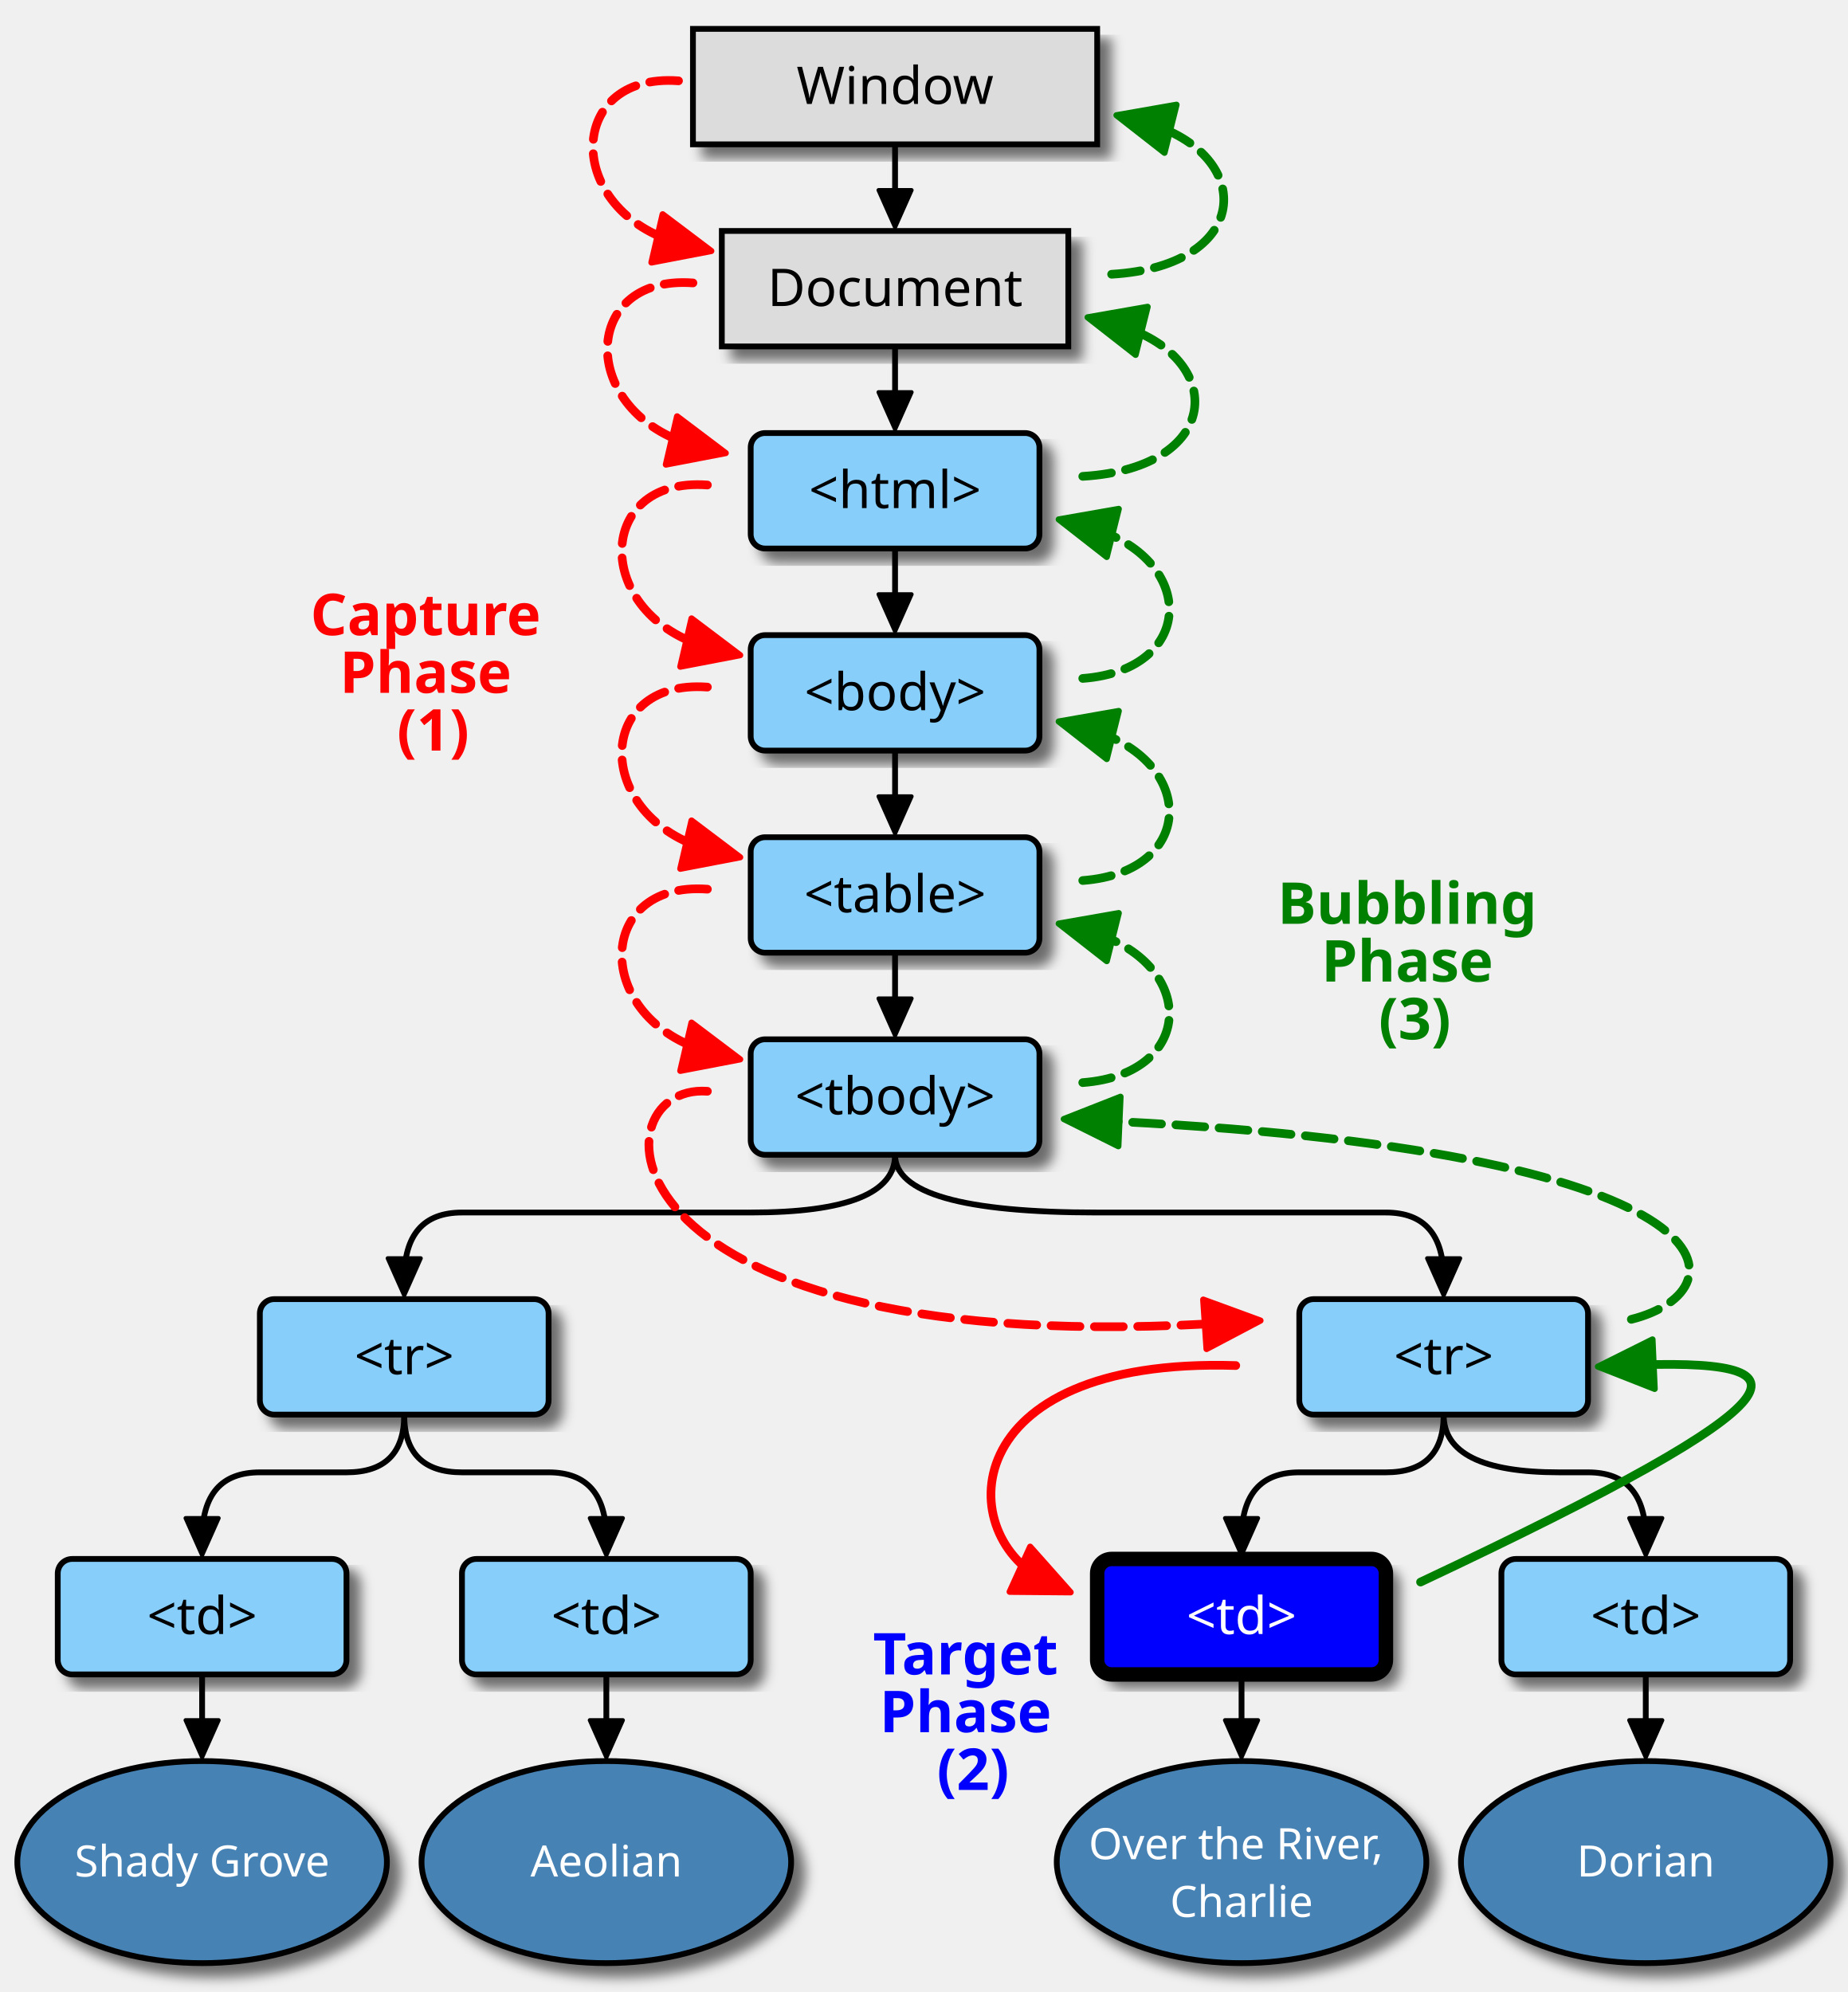
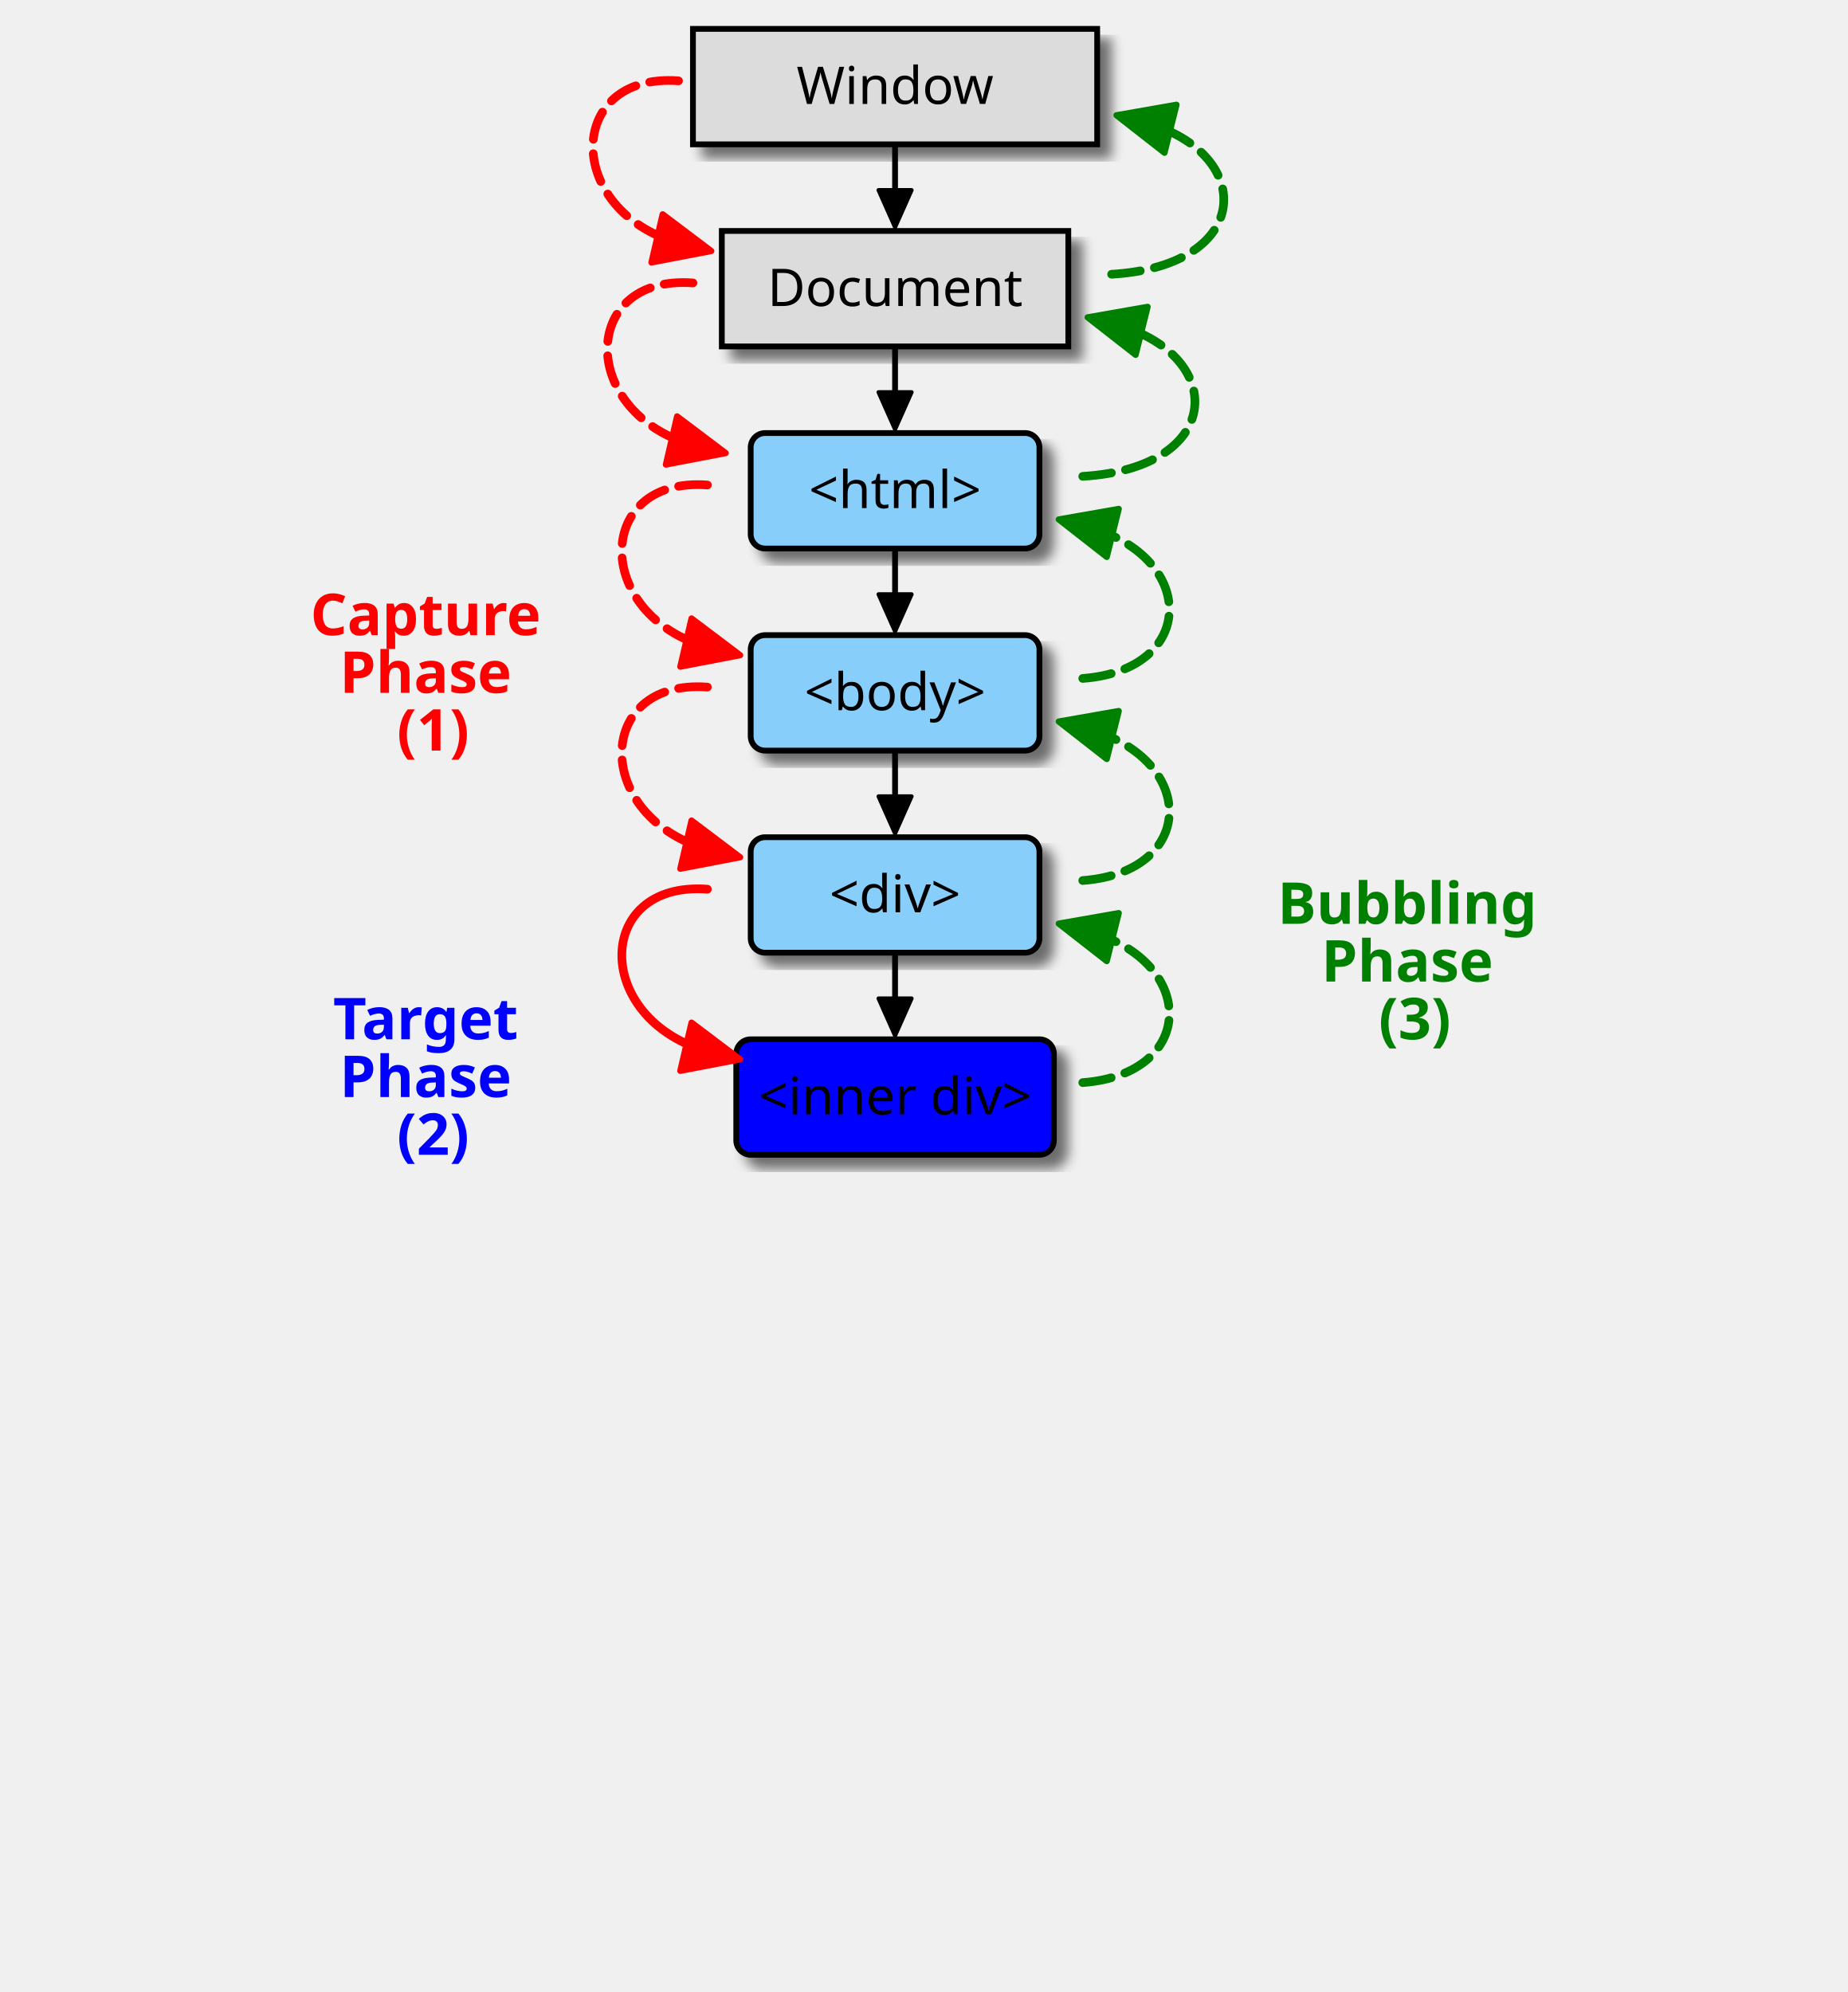
<svg xmlns="http://www.w3.org/2000/svg" xmlns:xlink="http://www.w3.org/1999/xlink" width="100%" height="100%" viewBox="0 0 640 690">
  <defs id="defs-1">
    <path id="arrowhead" d="M-9,-4 L0,0 -9,4 Z" stroke-linejoin="round" stroke-linecap="round" />
    <marker id="blackArrow" viewBox="-13 -5 14 10" refX="-4" markerWidth="10" markerHeight="20" orient="auto">
      <use xlink:href="#arrowhead" stroke="black" fill="black" />
    </marker>
    <marker id="redArrow" viewBox="-13 -5 14 10" refX="-4" markerWidth="10" markerHeight="20" orient="auto">
      <use xlink:href="#arrowhead" stroke="red" fill="red" />
    </marker>
    <marker id="greenArrow" viewBox="-13 -5 14 10" refX="-4" markerWidth="10" markerHeight="20" orient="auto">
      <use xlink:href="#arrowhead" stroke="green" fill="green" />
    </marker>
    <filter x="-5%" y="-5%" width="120%" height="120%" id="dropShadow">
      <feGaussianBlur stdDeviation="2 2" in="SourceAlpha" />
      <feOffset dx="4" dy="4" />
      <feComponentTransfer result="shadow">
        <feFuncA type="linear" slope=".55" intercept="0" />
      </feComponentTransfer>
      <feMerge>
        <feMergeNode />
        <feMergeNode in="SourceGraphic" />
      </feMerge>
    </filter>
  </defs>
  <g id="nodes" font-family="Verdana, sans-serif" font-size="18" fill="black" text-anchor="middle" stroke="none" stroke-width="2">
    <g id="Window-node" transform="translate(310, 10)">
      <a xlink:href="../DOM3-Events.html#glossary-window" target="_parent">
        <rect x="-70" y="0" width="140" height="40" fill="gainsboro" stroke="black" filter="url(#dropShadow)" />
        <text x="0" y="26">Window</text>
      </a>
    </g>
    <g id="document-node" transform="translate(310, 80)">
      <a xlink:href="../DOM3-Events.html#glossary-document" target="_parent">
        <rect x="-60" y="0" width="120" height="40" fill="gainsboro" stroke="black" filter="url(#dropShadow)" />
        <text x="0" y="26">Document</text>
      </a>
    </g>
    <g id="html-node" transform="translate(310, 150)">
      <rect x="-50" y="0" width="100" height="40" rx="5" ry="5" fill="lightskyblue" stroke="black" filter="url(#dropShadow)" />
      <text x="0" y="26">&lt;html&gt;</text>
    </g>
    <g id="body-node" transform="translate(310, 220)">
      <rect x="-50" y="0" width="100" height="40" rx="5" ry="5" fill="lightskyblue" stroke="black" filter="url(#dropShadow)" />
      <text x="0" y="26">&lt;body&gt;</text>
    </g>
    <g id="table-node" transform="translate(310, 290)">
      <rect x="-50" y="0" width="100" height="40" rx="5" ry="5" fill="lightskyblue" stroke="black" filter="url(#dropShadow)" />
-       <text x="0" y="26">&lt;table&gt;</text>
+       <text x="0" y="26">&lt;div&gt;</text>
    </g>
    <g id="tbody-node" transform="translate(310, 360)">
-       <rect x="-50" y="0" width="100" height="40" rx="5" ry="5" fill="lightskyblue" stroke="black" filter="url(#dropShadow)" />
-       <text x="0" y="26">&lt;tbody&gt;</text>
-     </g>
-     <g id="tr_1-node" transform="translate(140, 450)">
-       <rect x="-50" y="0" width="100" height="40" rx="5" ry="5" fill="lightskyblue" stroke="black" filter="url(#dropShadow)" />
-       <text x="0" y="26">&lt;tr&gt;</text>
-     </g>
-     <g id="tr_2-node" transform="translate(500, 450)">
-       <rect x="-50" y="0" width="100" height="40" rx="5" ry="5" fill="lightskyblue" stroke="black" filter="url(#dropShadow)" />
-       <text x="0" y="26">&lt;tr&gt;</text>
-     </g>
-     <g id="tr_1_td_1-node" transform="translate(70, 540)">
-       <rect x="-50" y="0" width="100" height="40" rx="5" ry="5" fill="lightskyblue" stroke="black" filter="url(#dropShadow)" />
-       <text x="0" y="26">&lt;td&gt;</text>
-     </g>
-     <g id="tr_1_td_1_text-node" transform="translate(70, 610)">
-       <ellipse cx="0" cy="35" rx="64" ry="35" fill="steelblue" stroke="black" filter="url(#dropShadow)" />
-       <text x="0" y="40" font-size="15" fill="white" text-anchor="middle">Shady Grove</text>
-     </g>
-     <g id="tr_1_td_2-node" transform="translate(210, 540)">
-       <rect x="-50" y="0" width="100" height="40" rx="5" ry="5" fill="lightskyblue" stroke="black" filter="url(#dropShadow)" />
-       <text x="0" y="26">&lt;td&gt;</text>
-     </g>
-     <g id="tr_1_td_2_text-node" transform="translate(210, 610)">
-       <ellipse cx="0" cy="35" rx="64" ry="35" fill="steelblue" stroke="black" filter="url(#dropShadow)" />
-       <text x="0" y="40" font-size="15" fill="white" text-anchor="middle">Aeolian</text>
-     </g>
-     <g id="tr_2_td_1-node" transform="translate(430, 540)">
-       <rect x="-50" y="0" width="100" height="40" rx="5" ry="5" fill="blue" stroke="black" filter="url(#dropShadow)" />
-       <text x="0" y="26" fill="white">&lt;td&gt;</text>
-     </g>
-     <g id="tr_2_td_1_text-node" transform="translate(430, 610)">
-       <ellipse cx="0" cy="35" rx="64" ry="35" fill="steelblue" stroke="black" filter="url(#dropShadow)" />
-       <text x="0" y="40" font-size="15" fill="white" text-anchor="middle">
-         <tspan x="0" y="34">Over the River,</tspan>
-         <tspan x="0" y="54">Charlie</tspan>
-       </text>
-     </g>
-     <g id="tr_2_td_2-node" transform="translate(570, 540)">
-       <rect x="-50" y="0" width="100" height="40" rx="5" ry="5" fill="lightskyblue" stroke="black" filter="url(#dropShadow)" />
-       <text x="0" y="26">&lt;td&gt;</text>
-     </g>
-     <g id="tr_2_td_2_text-node" transform="translate(570, 610)">
-       <ellipse cx="0" cy="35" rx="64" ry="35" fill="steelblue" stroke="black" filter="url(#dropShadow)" />
-       <text x="0" y="40" font-size="15" fill="white" text-anchor="middle">Dorian</text>
+       <rect x="-55" y="0" width="110" height="40" rx="5" ry="5" fill="blue" stroke="black" filter="url(#dropShadow)" />
+       <text x="0" y="26">&lt;inner div&gt;</text>
    </g>
  </g>
  <g id="edges">
    <line id="window-document" x1="310" y1="50" x2="310" y2="73" stroke="black" stroke-width="2" marker-end="url(#blackArrow)" />
    <line id="document-html" x1="310" y1="120" x2="310" y2="143" stroke="black" stroke-width="2" marker-end="url(#blackArrow)" />
    <line id="html-body" x1="310" y1="190" x2="310" y2="213" stroke="black" stroke-width="2" marker-end="url(#blackArrow)" />
    <line id="body-table" x1="310" y1="260" x2="310" y2="283" stroke="black" stroke-width="2" marker-end="url(#blackArrow)" />
    <line id="table-tbody" x1="310" y1="330" x2="310" y2="353" stroke="black" stroke-width="2" marker-end="url(#blackArrow)" />
-     <path id="tbody-tr_1" fill="none" stroke="black" stroke-width="2" marker-end="url(#blackArrow)" d="M310,400 Q310,420 260,420 H160 Q140,420 140,443" />
-     <path id="tbody-tr_2" fill="none" stroke="black" stroke-width="2" marker-end="url(#blackArrow)" d="M310,400 Q310,420 380,420 H480 Q500,420 500,443" />
-     <path id="tr_1-tr_2_td_1" fill="none" stroke="black" stroke-width="2" marker-end="url(#blackArrow)" d="M140,490 Q140,510 120,510 H90 Q70,510 70,533" />
-     <path id="tr_1-tr_2_td_2" fill="none" stroke="black" stroke-width="2" marker-end="url(#blackArrow)" d="M140,490 Q140,510 160,510 H190 Q210,510 210,533" />
-     <path id="tr_2-tr_2_td_1" fill="none" stroke="black" stroke-width="2" marker-end="url(#blackArrow)" d="M500,490 Q500,510 480,510 H450 Q430,510 430,533" />
-     <path id="tr_2-tr_2_td_2" fill="none" stroke="black" stroke-width="2" marker-end="url(#blackArrow)" d="M500,490 Q500,510 540,510 H550 Q570,510 570,533" />
-     <line id="tr_1_td_1-text" x1="70" y1="580" x2="70" y2="603" stroke="black" stroke-width="2" marker-end="url(#blackArrow)" />
-     <line id="tr_1_td_2-text" x1="210" y1="580" x2="210" y2="603" stroke="black" stroke-width="2" marker-end="url(#blackArrow)" />
-     <line id="tr_2_td_1-text" x1="430" y1="580" x2="430" y2="603" stroke="black" stroke-width="2" marker-end="url(#blackArrow)" />
-     <line id="tr_2_td_2-text" x1="570" y1="580" x2="570" y2="603" stroke="black" stroke-width="2" marker-end="url(#blackArrow)" />
  </g>
  <g id="event-flow" stroke-dasharray="10,5">
    <g id="capture_phase">
      <a xlink:href="../DOM3-Events.html#glossary-capture-phase" target="_parent">
        <text fill="red" font-family="Verdana, sans-serif" font-size="20" font-weight="bold" text-anchor="middle">
          <tspan x="150" y="220">Capture</tspan>
          <tspan x="150" y="240">Phase</tspan>
          <tspan x="150" y="260">(1)</tspan>
        </text>
      </a>
      <path id="capture_phase_arrow" fill="none" stroke="red" stroke-width="3" marker-end="url(#redArrow)" stroke-linecap="round" d="M235,28 C195,25 195,75 238,85 " />
      <use xlink:href="#capture_phase_arrow" x="5" y="70" />
      <use xlink:href="#capture_phase_arrow" x="10" y="140" />
      <use xlink:href="#capture_phase_arrow" x="10" y="210" />
-       <use xlink:href="#capture_phase_arrow" x="10" y="280" />
-       <path id="capture_phase_arrow2" fill="none" stroke="red" stroke-width="3" marker-end="url(#redArrow)" stroke-linecap="round" d="M245,378 C205,375 205,473 428,458 " />
-       <path id="capture_phase_arrow3" fill="none" stroke="red" stroke-width="3" marker-end="url(#redArrow)" stroke-linecap="round" stroke-dasharray="none" d="M428,473 C330,470 330,533 363,548 " />
+       <use xlink:href="#capture_phase_arrow" x="10" y="280" stroke-dasharray="none" />
    </g>
    <g id="target_phase">
      <a xlink:href="../DOM3-Events.html#glossary-target-phase" target="_parent">
        <text fill="blue" font-family="Verdana, sans-serif" font-size="20" font-weight="bold" text-anchor="middle">
-           <tspan x="337" y="580">Target</tspan>
-           <tspan x="337" y="600">Phase</tspan>
-           <tspan x="337" y="620">(2)</tspan>
+           <tspan x="150" y="360">Target</tspan>
+           <tspan x="150" y="380">Phase</tspan>
+           <tspan x="150" y="400">(2)</tspan>
        </text>
      </a>
-       <rect x="-50" y="0" width="100" height="40" rx="5" ry="5" fill="none" stroke="black" stroke-width="5" stroke-dasharray="none" transform="translate(430, 540)" />
    </g>
    <g id="bubble_phase">
      <a xlink:href="../DOM3-Events.html#glossary-bubbling-phase" target="_parent">
        <text fill="green" font-family="Verdana, sans-serif" font-size="20" font-weight="bold" text-anchor="middle">
          <tspan x="490" y="320">Bubbling</tspan>
          <tspan x="490" y="340">Phase</tspan>
          <tspan x="490" y="360">(3)</tspan>
        </text>
      </a>
-       <path id="bubble_phase_arrow3" fill="none" stroke="green" stroke-width="3" marker-end="url(#greenArrow)" stroke-linecap="round" stroke-dasharray="none" d="M492,548 C630,483 630,470 562,473" />
-       <path id="bubble_phase_arrow2" fill="none" stroke="green" stroke-width="3" marker-end="url(#greenArrow)" stroke-linecap="round" d="M565,457 C605,447 605,398 377,388" />
      <path id="bubble_phase_arrow" fill="none" stroke="green" stroke-width="3" marker-end="url(#greenArrow)" stroke-linecap="round" d="M375,375 C415,372 415,332 375,322" />
      <use xlink:href="#bubble_phase_arrow" x="0" y="-70" />
      <use xlink:href="#bubble_phase_arrow" x="0" y="-140" />
      <path id="bubble_phase_arrow4" fill="none" stroke="green" stroke-width="3" marker-end="url(#greenArrow)" stroke-linecap="round" d="M375,165 C425,162 425,122 385,112" />
      <path id="bubble_phase_arrow" fill="none" stroke="green" stroke-width="3" marker-end="url(#greenArrow)" stroke-linecap="round" d="M385,95 C435,92 435,52 395,42" />
    </g>
  </g>
</svg>
